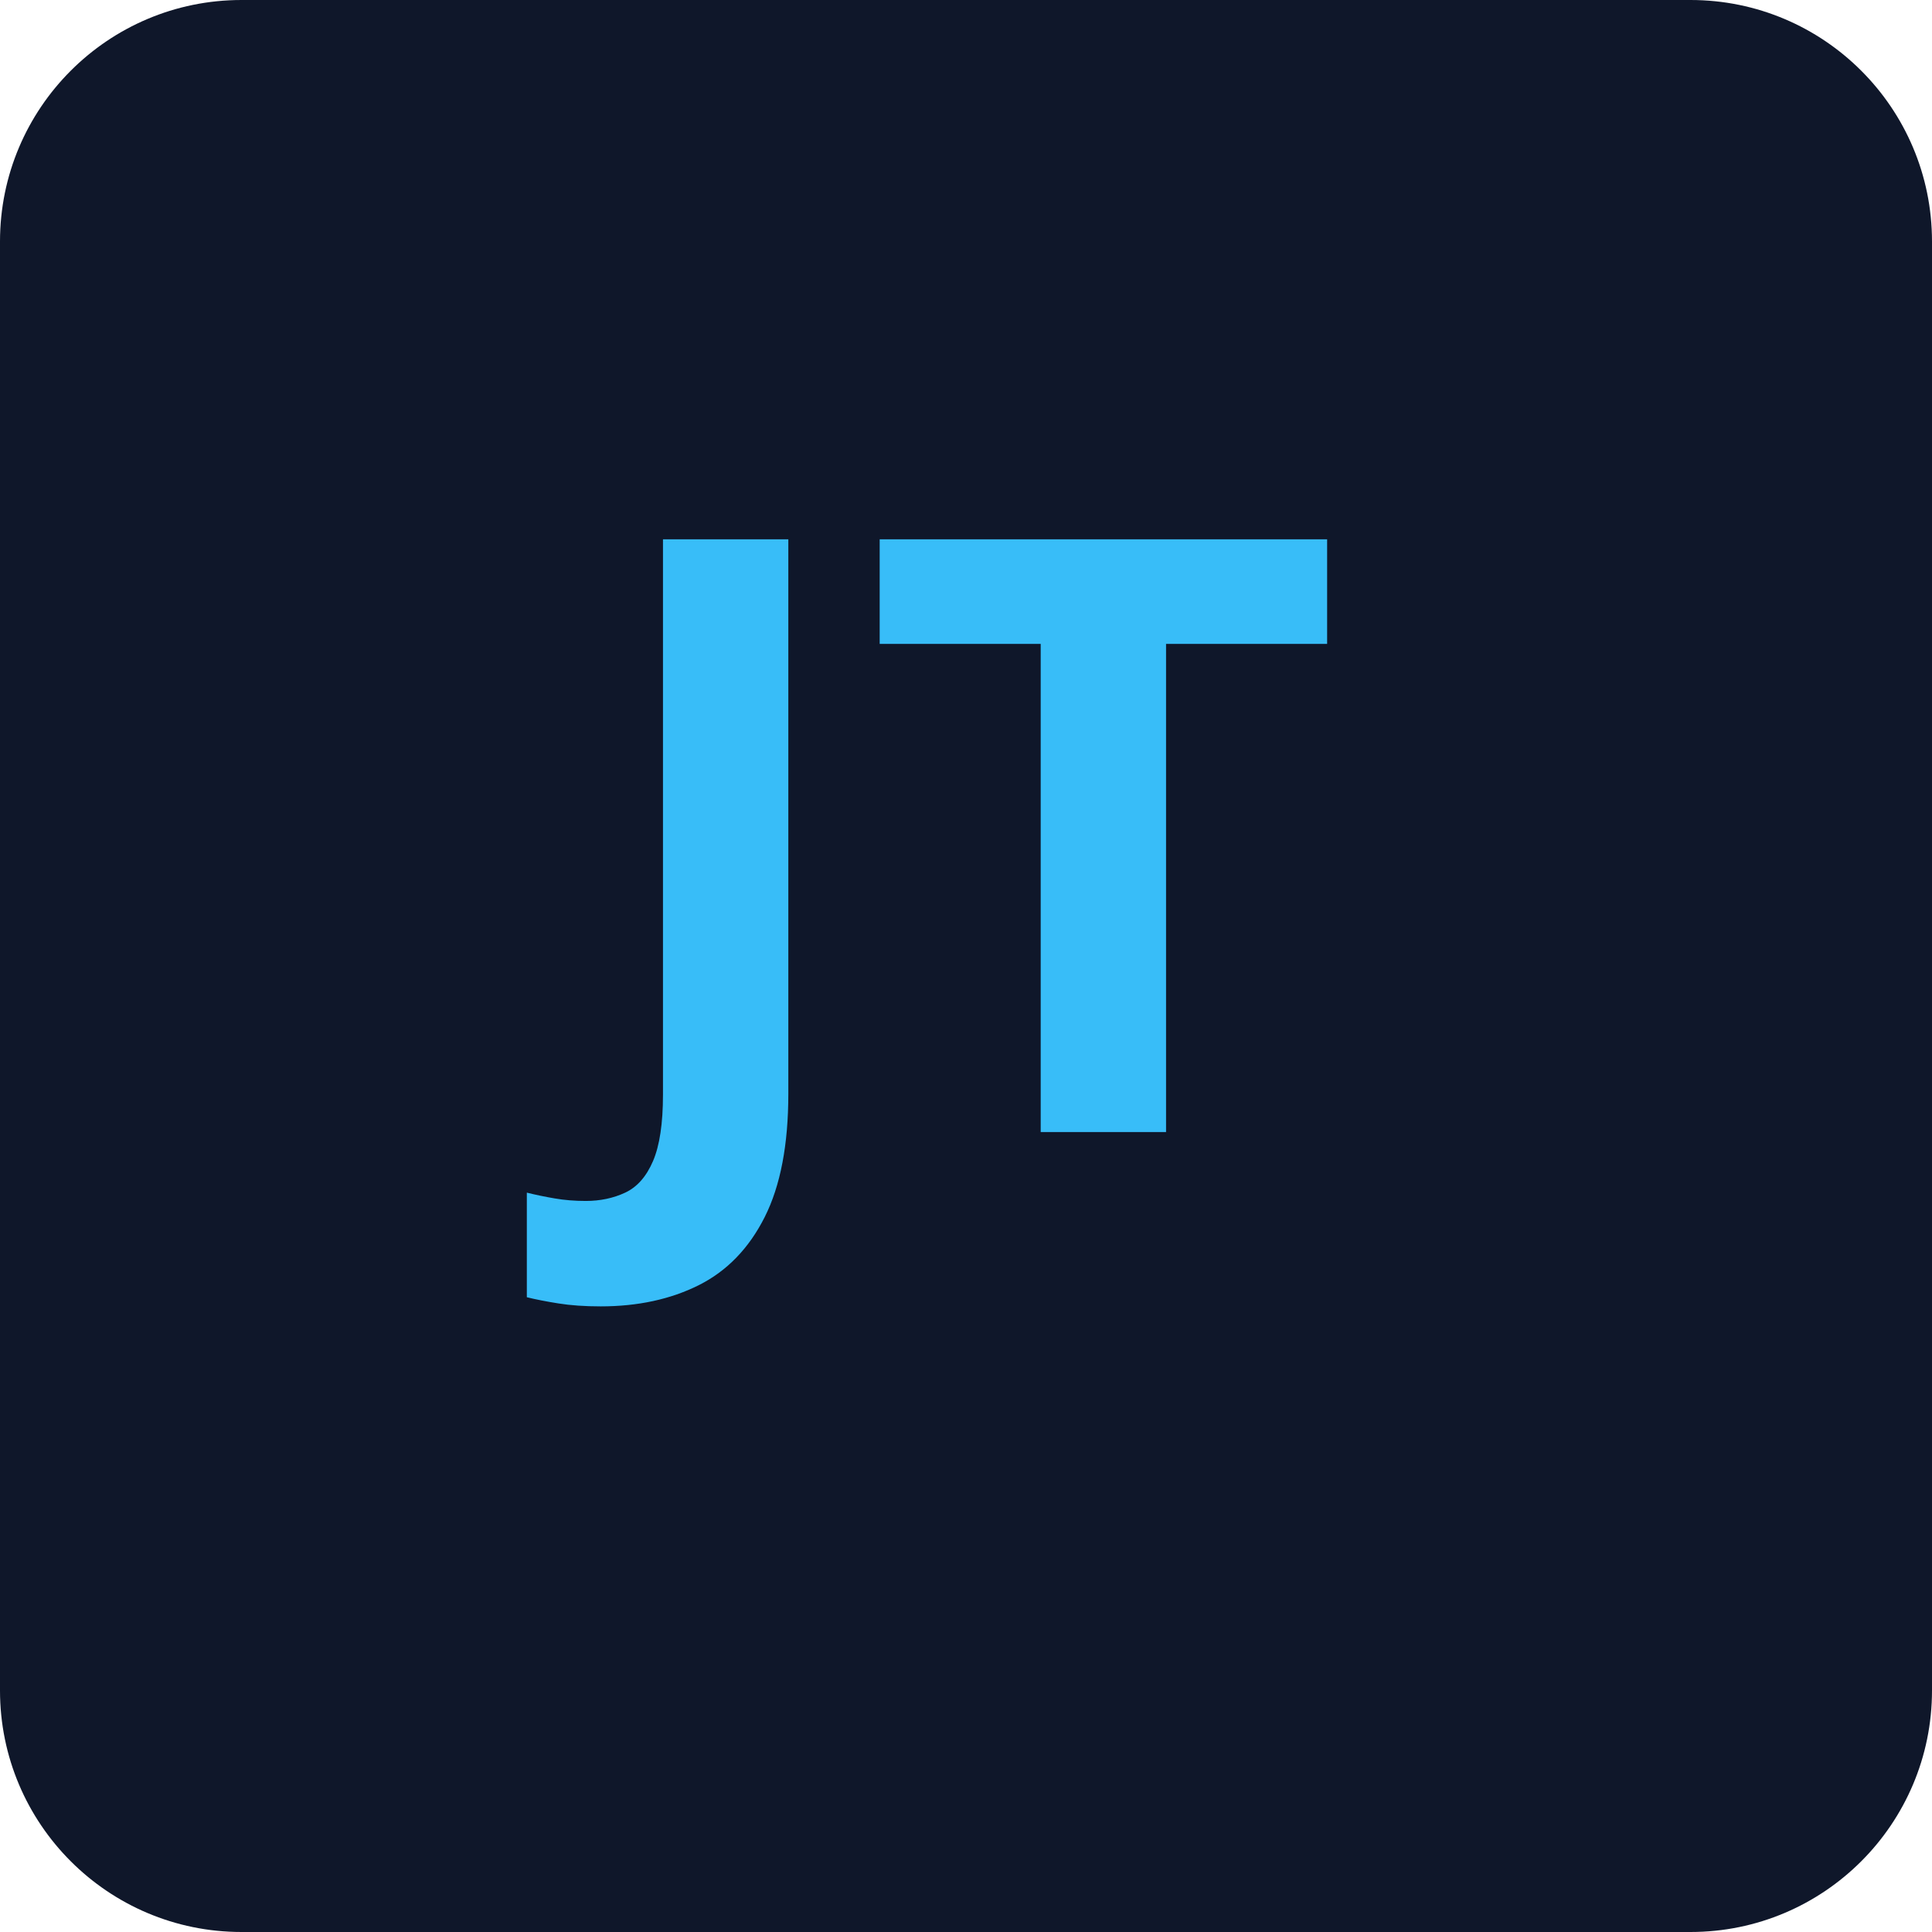
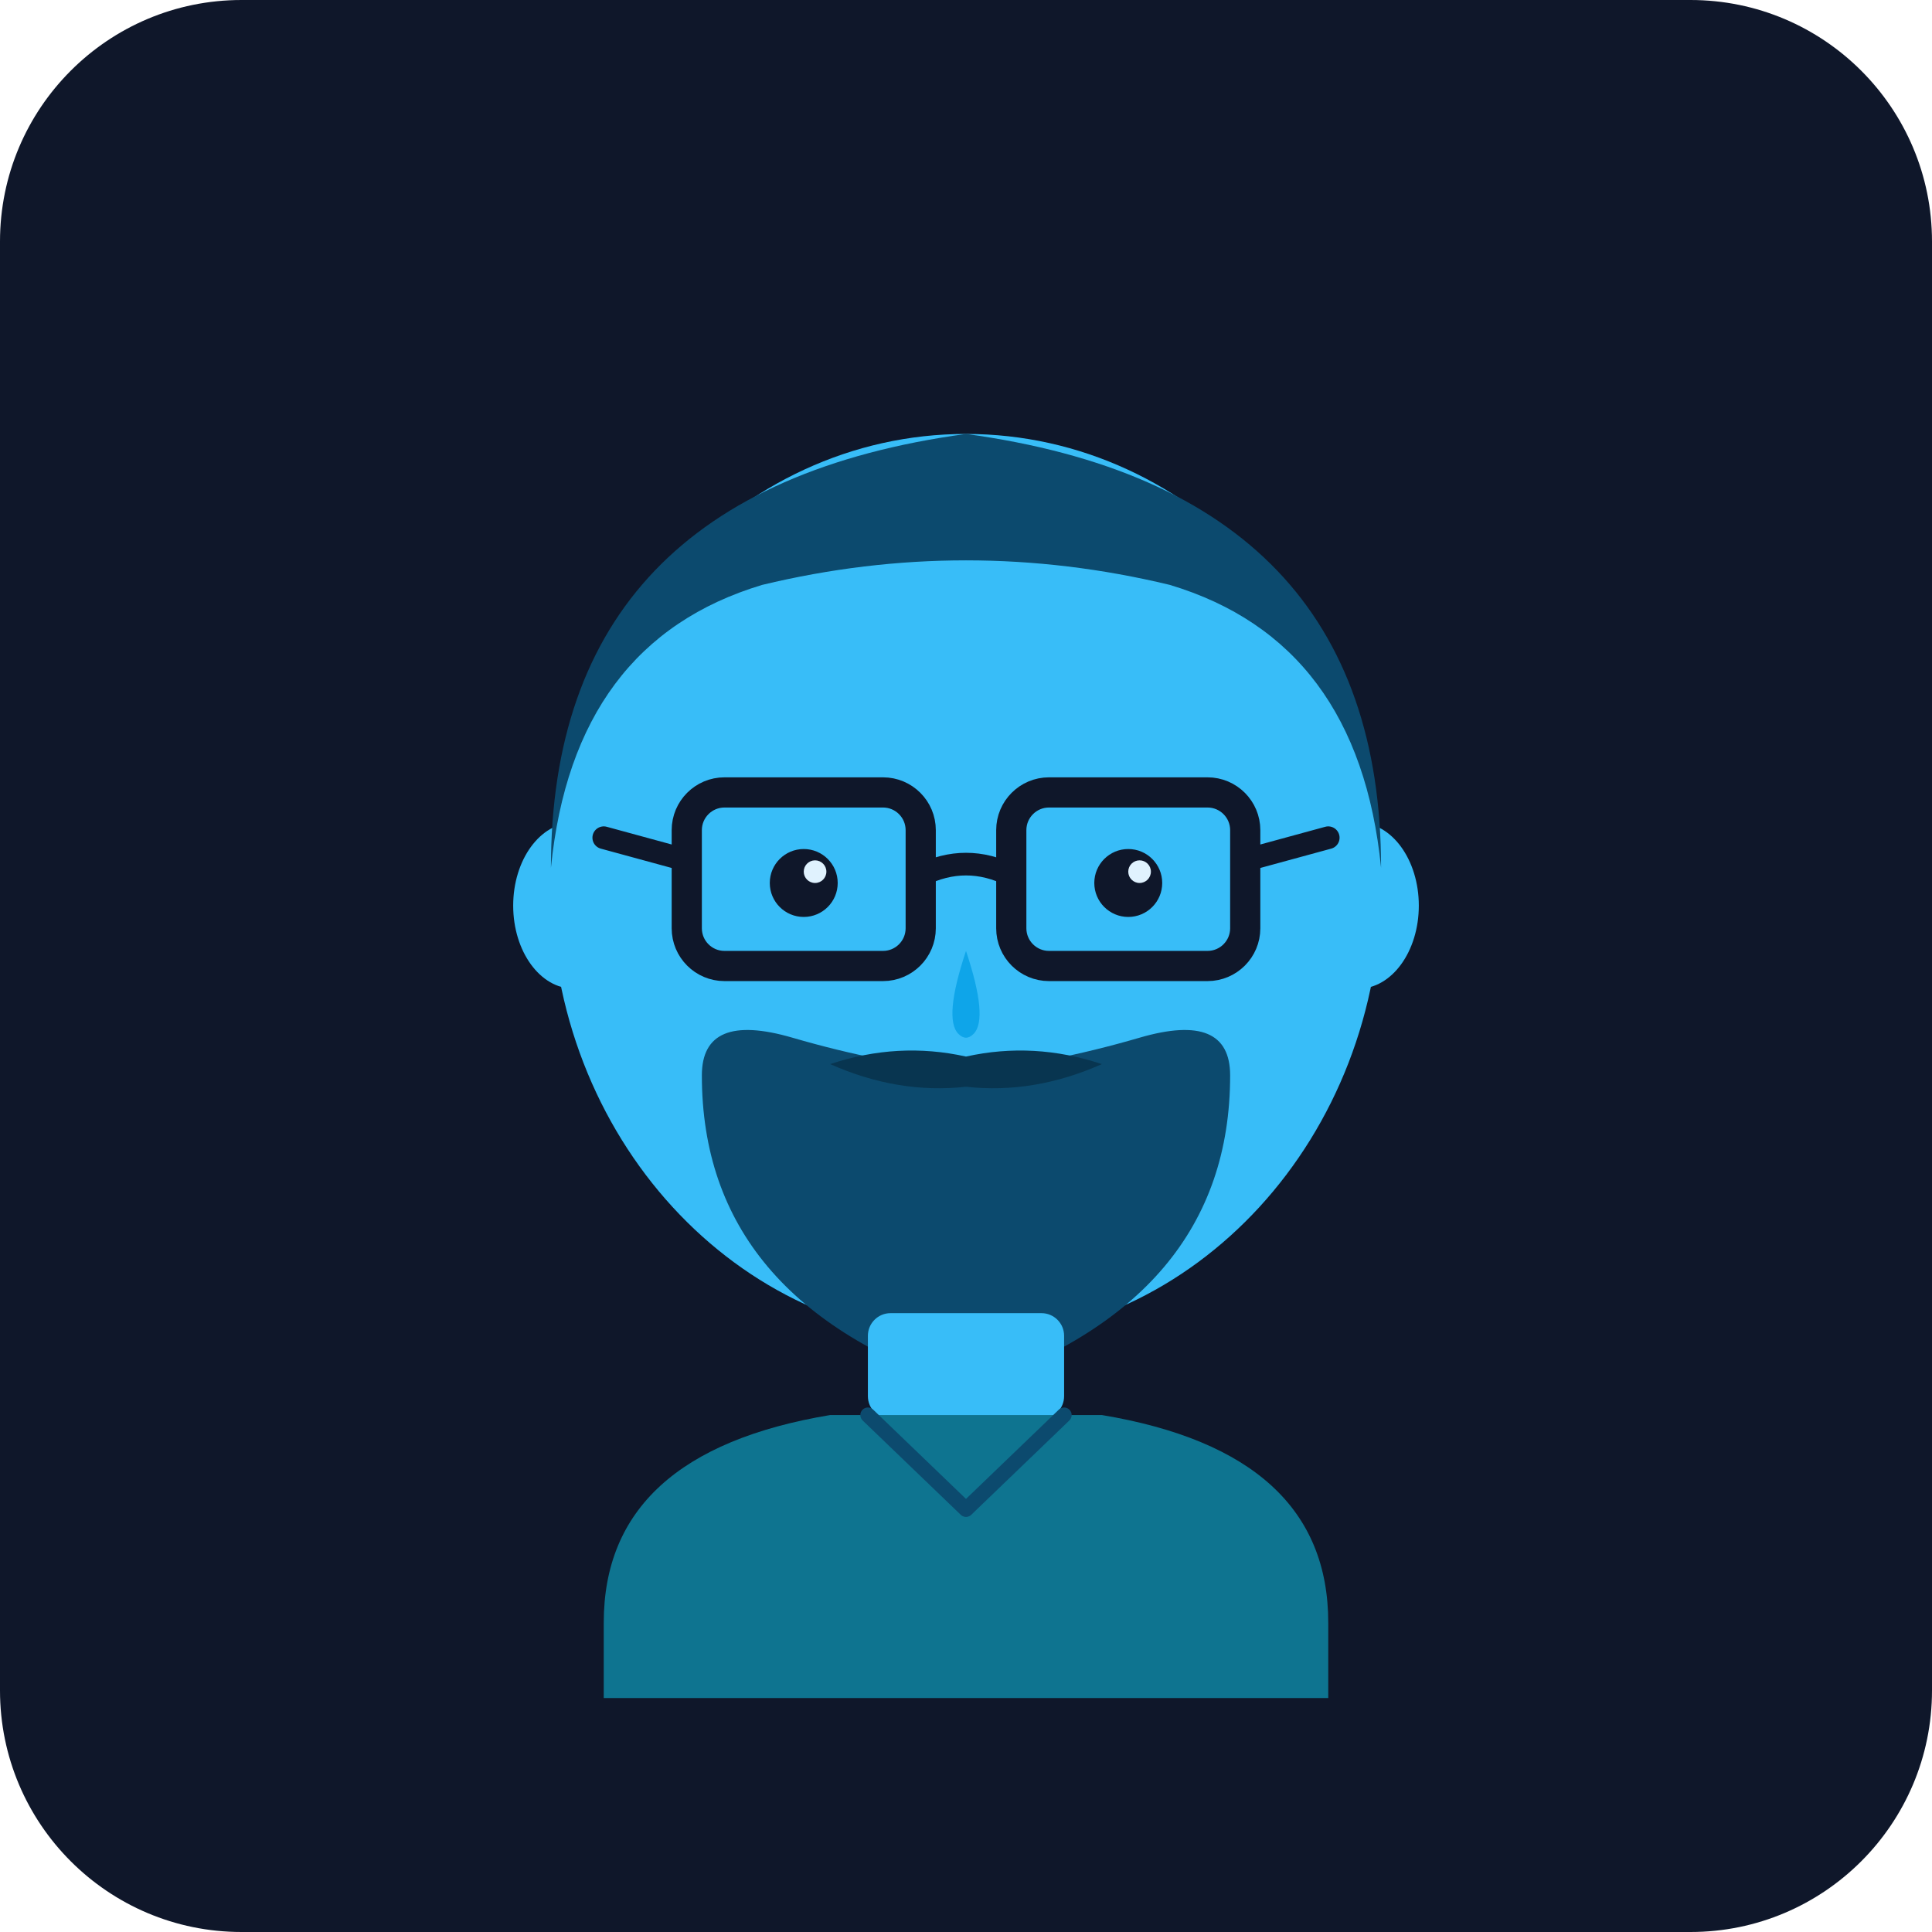
<svg xmlns="http://www.w3.org/2000/svg" viewBox="0 0 512 512">
  <rect width="512" height="512" rx="64" fill="#0f172a" />
-   <text x="256" y="300" text-anchor="middle" font-family="system-ui, sans-serif" font-weight="700" font-size="220" fill="#38bdf8">JT</text>
+   <ellipse cx="152" cy="240" rx="16" ry="22" fill="#38bdf8" />
+   <ellipse cx="360" cy="240" rx="16" ry="22" fill="#38bdf8" />
+   <ellipse cx="256" cy="235" rx="110" ry="120" fill="#38bdf8" />
+   <path d="M146 230 Q146 130 256 115 Q366 130 366 230 Q360 170 310 155 Q256 142 202 155 Q152 170 146 230Z" fill="#0c4a6e" />
+   <rect x="182" y="210" width="62" height="46" rx="10" fill="none" stroke="#0f172a" stroke-width="8" />
+   <rect x="268" y="210" width="62" height="46" rx="10" fill="none" stroke="#0f172a" stroke-width="8" />
+   <path d="M244 232 Q256 226 268 232" fill="none" stroke="#0f172a" stroke-width="6" stroke-linecap="round" />
+   <line x1="182" y1="228" x2="160" y2="222" stroke="#0f172a" stroke-width="6" stroke-linecap="round" />
+   <line x1="330" y1="228" x2="352" y2="222" stroke="#0f172a" stroke-width="6" stroke-linecap="round" />
+   <circle cx="213" cy="234" r="9" fill="#0f172a" />
+   <circle cx="299" cy="234" r="9" fill="#0f172a" />
+   <circle cx="216" cy="231" r="3" fill="#e0f2fe" />
+   <circle cx="302" cy="231" r="3" fill="#e0f2fe" />
+   <path d="M256 252 Q250 270 254 274 Q256 276 258 274 Q262 270 256 252" fill="#0ea5e9" stroke="none" />
+   <path d="M186 285 Q186 268 210 275 Q234 282 256 284 Q278 282 302 275 Q326 268 326 285 Q326 345 256 368 Q186 345 186 285Z" fill="#0c4a6e" />
+   <path d="M220 282 Q238 276 256 280 Q274 276 292 282 Q274 290 256 288 Q238 290 220 282Z" fill="#083550" />
+   <rect x="230" y="348" width="52" height="28" rx="6" fill="#38bdf8" />
+   <path d="M160 430 Q160 385 220 375 L292 375 Q352 385 352 430 L352 450 L160 450Z" fill="#0e7490" />
+   <path d="M230 375 L256 400 L282 375" fill="none" stroke="#0c4a6e" stroke-width="4" stroke-linecap="round" stroke-linejoin="round" />
</svg>
